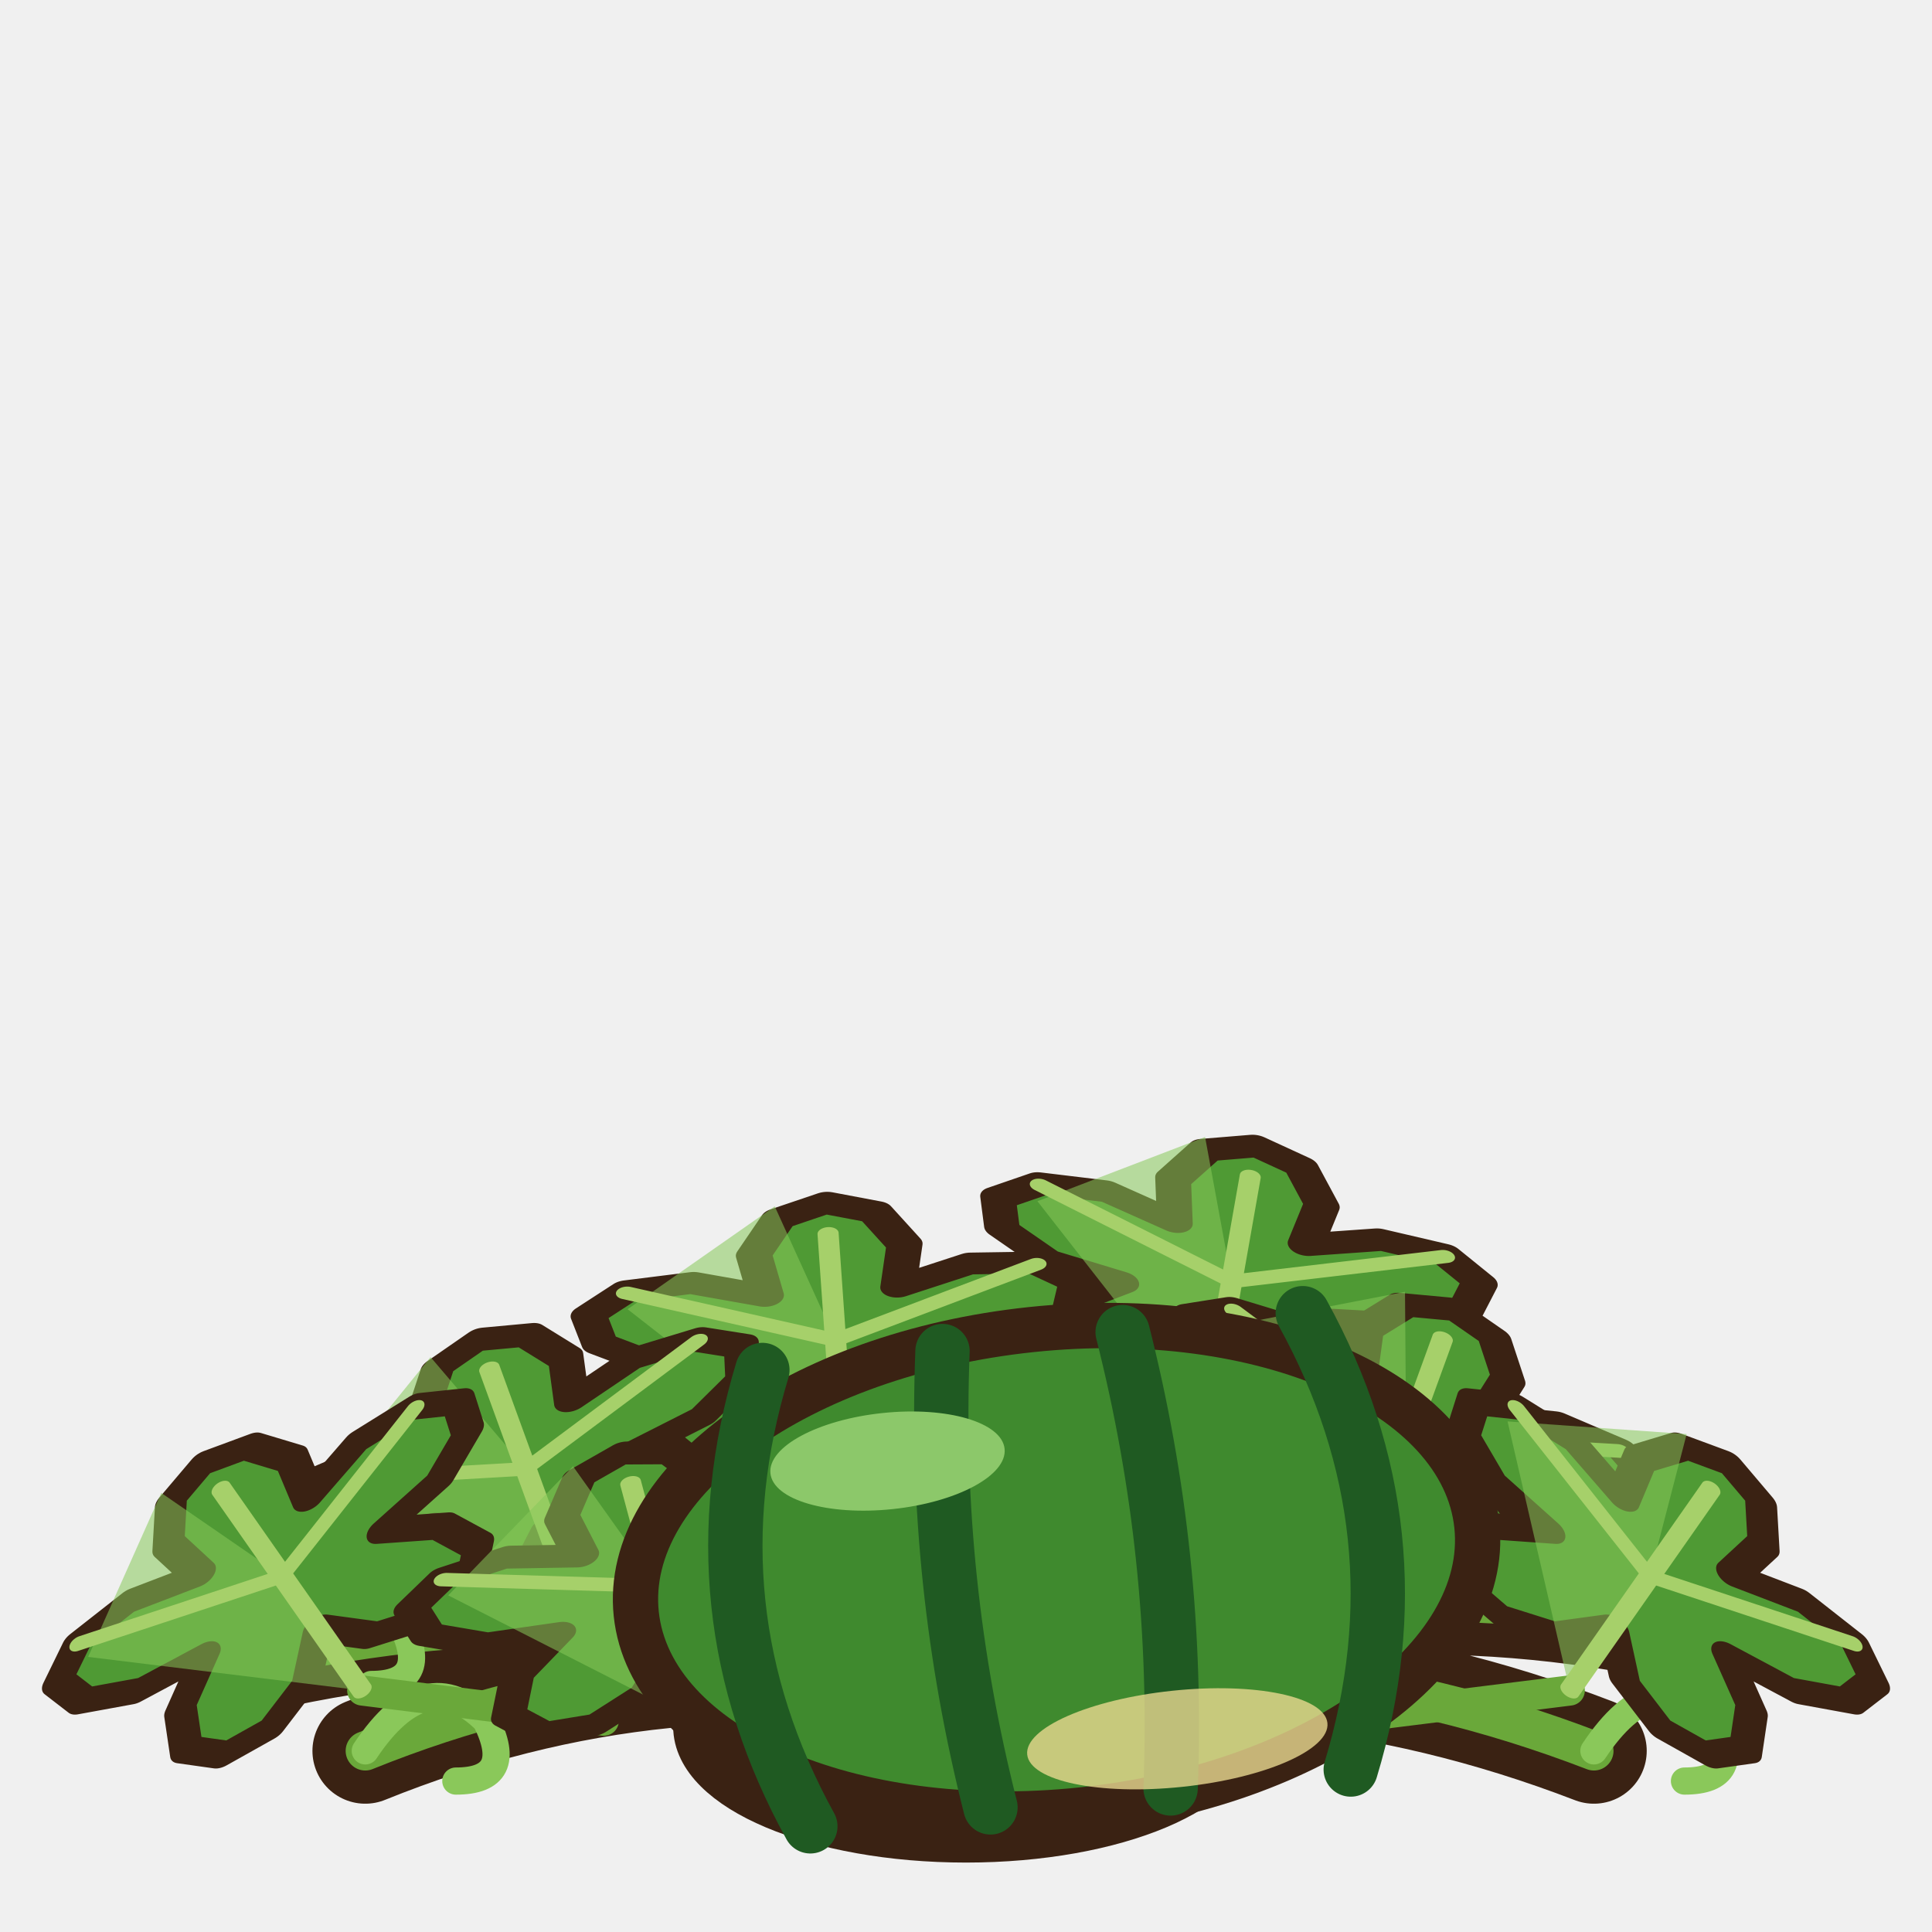
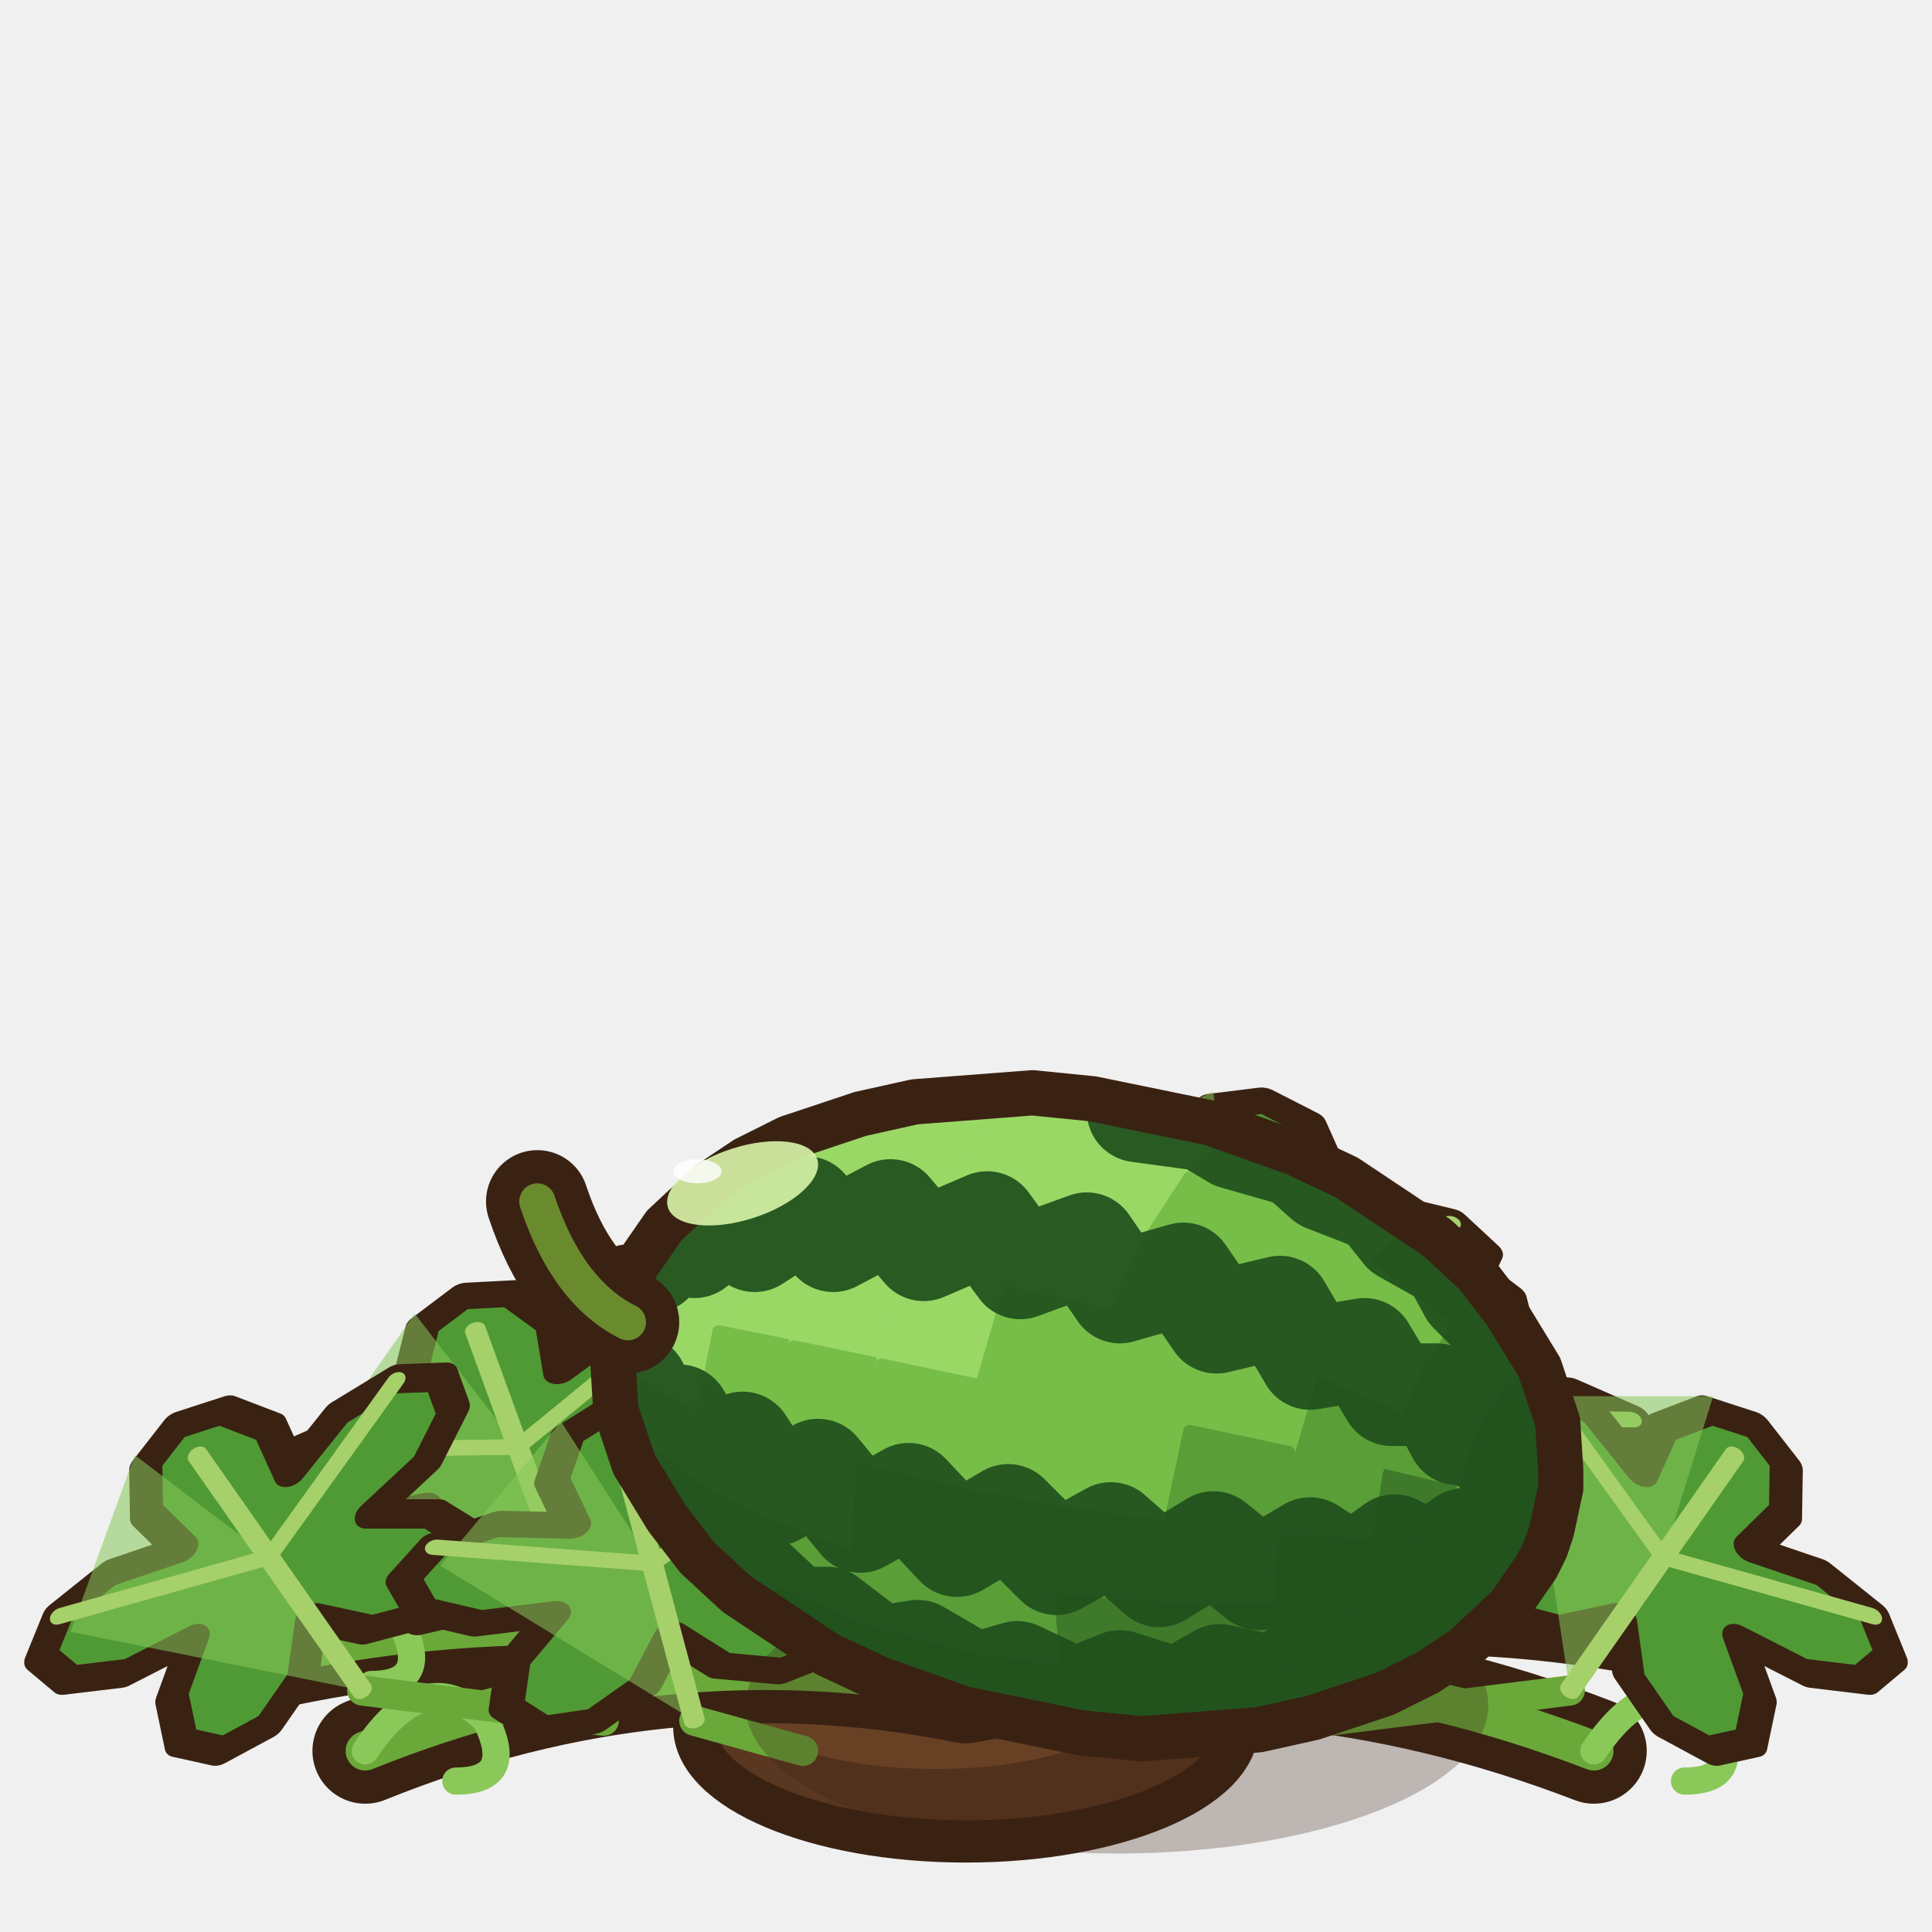
<svg xmlns="http://www.w3.org/2000/svg" viewBox="0 0 64 64" width="64" height="64">
  <g stroke-linejoin="round" stroke-linecap="round" transform="translate(32 56) scale(1)">
    <ellipse cx="0" cy="1.2" rx="9" ry="3.8" fill="#5a3720" stroke="#3a2213" stroke-width="1.4" />
    <ellipse cx="-1" cy="0.4" rx="6.3" ry="2.2" fill="#7a4d2b" />
    <path d="M0 0Q-11.3 -3.6 -22.7 -1.2M0 0Q10.8 -4.2 21.6 -2.4M0 0Q10.4 -2 20.8 2M0 0Q-10 -2 -19.9 2" fill="none" stroke="#3a2213" stroke-width="3.5" />
    <path d="M0 0Q-11.3 -3.6 -22.7 -1.2M0 0Q10.8 -4.2 21.6 -2.4M0 0Q10.4 -2 20.8 2M0 0Q-10 -2 -19.9 2" fill="none" stroke="#6aa83a" stroke-width="1.3" />
    <path d="M-22.7 -1.2q2 -3 4 -1q1 2 -1 2M21.6 -2.4q2 -3 4 -1q1 2 -1 2M20.8 2q2 -3 4 -1q1 2 -1 2M-19.9 2q2 -3 4 -1q1 2 -1 2" fill="none" stroke="#8ac85a" stroke-width="0.9" />
    <path d="M4.8 -8L8 -9" fill="none" stroke="#6aa83a" stroke-width="1" />
-     <path d="M0 -15.3L1.6 -14.6L2.5 -12.7L2.2 -10.4L4.6 -11.4L6.8 -11.2L8.1 -10L7.8 -8.4L6.1 -7.1L3.6 -6.6L5.3 -4.9L5.9 -2.9L5 -1.5L3.2 -1.2L1.3 -2.2L0 -4.2L-1.3 -2.2L-3.2 -1.2L-5 -1.5L-5.9 -2.9L-5.3 -4.9L-3.6 -6.6L-6.1 -7.1L-7.8 -8.4L-8.1 -10L-6.8 -11.2L-4.6 -11.4L-2.2 -10.4L-2.5 -12.7L-1.6 -14.6Z" fill="#4f9a34" stroke="#3a2213" stroke-width="1.2" transform="translate(8 -9) rotate(10) scale(1 0.6)" />
-     <path d="M0 0L-6.8 -10.2L-1.7 -15.3L0 -7.7Z" fill="#86c85a" transform="translate(8 -9) rotate(10) scale(1 0.6)" opacity=".55" />
-     <path d="M0 0L0 -13.6M0 -7.7L6.8 -11.1M0 -7.7L-6.8 -11.1" fill="none" stroke="#a6d06a" stroke-width="0.7" transform="translate(8 -9) rotate(10) scale(1 0.6)" />
+     <path d="M0 -15.3L1.6 -14.6L2.5 -12.7L2.2 -10.4L4.6 -11.4L6.8 -11.2L8.1 -10L7.8 -8.4L6.1 -7.1L3.6 -6.6L5.3 -4.9L5.9 -2.9L5 -1.5L3.2 -1.2L1.3 -2.2L0 -4.2L-1.3 -2.2L-3.2 -1.2L-5 -1.5L-5.9 -2.9L-5.3 -4.9L-3.6 -6.6L-6.1 -7.1L-7.8 -8.4L-8.1 -10L-6.8 -11.2L-4.6 -11.4L-2.2 -10.4L-2.5 -12.7L-1.6 -14.6Z" fill="#4f9a34" stroke="#3a2213" stroke-width="1.2" transform="translate(8 -9) rotate(10) scale(1 0.7)" />
+     <path d="M0 0L-6.8 -10.2L-1.7 -15.3L0 -7.7Z" fill="#86c85a" transform="translate(8 -9) rotate(10) scale(1 0.7)" opacity=".55" />
+     <path d="M0 0L0 -13.6M0 -7.7L6.8 -11.1M0 -7.7L-6.8 -11.1" fill="none" stroke="#a6d06a" stroke-width="0.7" transform="translate(8 -9) rotate(10) scale(1 0.7)" />
    <path d="M-2.4 -6L-4 -7" fill="none" stroke="#6aa83a" stroke-width="1" />
-     <path d="M0 -15.3L1.6 -14.6L2.5 -12.7L2.2 -10.4L4.6 -11.4L6.8 -11.2L8.1 -10L7.8 -8.4L6.1 -7.1L3.6 -6.6L5.3 -4.9L5.9 -2.9L5 -1.5L3.2 -1.2L1.3 -2.2L0 -4.2L-1.3 -2.2L-3.2 -1.2L-5 -1.5L-5.9 -2.9L-5.3 -4.9L-3.6 -6.6L-6.1 -7.1L-7.8 -8.4L-8.1 -10L-6.8 -11.2L-4.6 -11.4L-2.2 -10.4L-2.5 -12.7L-1.6 -14.6Z" fill="#4f9a34" stroke="#3a2213" stroke-width="1.2" transform="translate(-4 -7) rotate(-4) scale(1 0.6)" />
-     <path d="M0 0L-6.8 -10.2L-1.7 -15.3L0 -7.7Z" fill="#86c85a" transform="translate(-4 -7) rotate(-4) scale(1 0.6)" opacity=".55" />
-     <path d="M0 0L0 -13.6M0 -7.7L6.8 -11.1M0 -7.7L-6.8 -11.1" fill="none" stroke="#a6d06a" stroke-width="0.7" transform="translate(-4 -7) rotate(-4) scale(1 0.6)" />
+     <path d="M0 -15.3L1.6 -14.6L2.5 -12.7L2.2 -10.4L4.6 -11.4L6.8 -11.2L8.1 -10L7.8 -8.4L6.1 -7.1L3.6 -6.6L5.3 -4.9L5.9 -2.9L5 -1.5L3.2 -1.2L1.3 -2.2L0 -4.2L-1.3 -2.2L-3.2 -1.2L-5 -1.5L-5.9 -2.9L-5.3 -4.9L-3.6 -6.6L-6.1 -7.1L-7.8 -8.4L-8.1 -10L-6.8 -11.2L-4.6 -11.4L-2.2 -10.4L-2.5 -12.7L-1.6 -14.6Z" fill="#4f9a34" stroke="#3a2213" stroke-width="1.2" transform="translate(-4 -7) rotate(-4) scale(1 0.7)" />
+     <path d="M0 0L-6.8 -10.2L-1.7 -15.3L0 -7.7Z" fill="#86c85a" transform="translate(-4 -7) rotate(-4) scale(1 0.7)" opacity=".55" />
+     <path d="M0 0L0 -13.6M0 -7.7L6.8 -11.1M0 -7.7L-6.8 -11.1" fill="none" stroke="#a6d06a" stroke-width="0.7" transform="translate(-4 -7) rotate(-4) scale(1 0.7)" />
    <path d="M7.8 -3L13 -4" fill="none" stroke="#6aa83a" stroke-width="1" />
-     <path d="M0 -15.3L1.6 -14.6L2.5 -12.7L2.2 -10.4L4.6 -11.4L6.8 -11.2L8.1 -10L7.8 -8.4L6.1 -7.1L3.6 -6.6L5.3 -4.9L5.9 -2.9L5 -1.5L3.2 -1.2L1.3 -2.2L0 -4.2L-1.3 -2.2L-3.2 -1.2L-5 -1.5L-5.9 -2.9L-5.3 -4.9L-3.6 -6.6L-6.1 -7.1L-7.8 -8.4L-8.1 -10L-6.8 -11.2L-4.6 -11.4L-2.2 -10.4L-2.5 -12.7L-1.6 -14.6Z" fill="#4f9a34" stroke="#3a2213" stroke-width="1.2" transform="translate(13 -4) rotate(20) scale(1 0.6)" />
-     <path d="M0 0L-6.8 -10.2L-1.7 -15.3L0 -7.7Z" fill="#86c85a" transform="translate(13 -4) rotate(20) scale(1 0.6)" opacity=".55" />
-     <path d="M0 0L0 -13.6M0 -7.7L6.8 -11.1M0 -7.7L-6.8 -11.1" fill="none" stroke="#a6d06a" stroke-width="0.7" transform="translate(13 -4) rotate(20) scale(1 0.6)" />
+     <path d="M0 -15.3L1.6 -14.6L2.5 -12.7L2.2 -10.4L4.6 -11.4L6.8 -11.2L8.1 -10L7.8 -8.4L6.1 -7.1L3.6 -6.6L5.3 -4.9L5.9 -2.9L5 -1.5L3.2 -1.2L1.3 -2.2L0 -4.2L-1.3 -2.2L-3.2 -1.2L-5 -1.5L-5.9 -2.9L-5.3 -4.9L-3.6 -6.6L-6.1 -7.1L-7.8 -8.4L-8.1 -10L-6.8 -11.2L-4.6 -11.4L-2.2 -10.4L-2.5 -12.7L-1.6 -14.6Z" fill="#4f9a34" stroke="#3a2213" stroke-width="1.2" transform="translate(13 -4) rotate(20) scale(1 0.7)" />
+     <path d="M0 0L-6.8 -10.2L-1.7 -15.3L0 -7.7Z" fill="#86c85a" transform="translate(13 -4) rotate(20) scale(1 0.7)" opacity=".55" />
+     <path d="M0 0L0 -13.6M0 -7.7L6.8 -11.1M0 -7.7L-6.8 -11.1" fill="none" stroke="#a6d06a" stroke-width="0.7" transform="translate(13 -4) rotate(20) scale(1 0.7)" />
    <path d="M-7.8 -2L-13 -3" fill="none" stroke="#6aa83a" stroke-width="1" />
-     <path d="M0 -15.3L1.6 -14.6L2.5 -12.7L2.2 -10.4L4.6 -11.4L6.8 -11.2L8.1 -10L7.8 -8.4L6.1 -7.1L3.6 -6.6L5.3 -4.9L5.9 -2.9L5 -1.5L3.2 -1.2L1.3 -2.2L0 -4.2L-1.3 -2.2L-3.2 -1.2L-5 -1.5L-5.9 -2.9L-5.3 -4.9L-3.6 -6.6L-6.1 -7.1L-7.8 -8.4L-8.1 -10L-6.8 -11.2L-4.6 -11.4L-2.2 -10.4L-2.5 -12.7L-1.6 -14.6Z" fill="#4f9a34" stroke="#3a2213" stroke-width="1.2" transform="translate(-13 -3) rotate(-20) scale(1 0.6)" />
-     <path d="M0 0L-6.8 -10.2L-1.7 -15.3L0 -7.7Z" fill="#86c85a" transform="translate(-13 -3) rotate(-20) scale(1 0.6)" opacity=".55" />
-     <path d="M0 0L0 -13.6M0 -7.7L6.8 -11.1M0 -7.7L-6.8 -11.1" fill="none" stroke="#a6d06a" stroke-width="0.7" transform="translate(-13 -3) rotate(-20) scale(1 0.6)" />
+     <path d="M0 -15.3L1.6 -14.6L2.5 -12.7L2.2 -10.4L4.6 -11.4L6.8 -11.2L8.1 -10L7.8 -8.4L6.1 -7.1L3.6 -6.6L5.3 -4.9L5.9 -2.9L5 -1.5L3.2 -1.2L1.3 -2.2L0 -4.2L-1.3 -2.2L-3.2 -1.2L-5 -1.5L-5.9 -2.9L-5.3 -4.9L-3.6 -6.6L-6.1 -7.1L-7.8 -8.4L-8.1 -10L-6.8 -11.2L-4.6 -11.4L-2.2 -10.4L-2.5 -12.7L-1.6 -14.6Z" fill="#4f9a34" stroke="#3a2213" stroke-width="1.2" transform="translate(-13 -3) rotate(-20) scale(1 0.7)" />
+     <path d="M0 0L-6.8 -10.2L-1.7 -15.3L0 -7.7Z" fill="#86c85a" transform="translate(-13 -3) rotate(-20) scale(1 0.7)" opacity=".55" />
+     <path d="M0 0L0 -13.6M0 -7.7L6.8 -11.1M0 -7.7L-6.8 -11.1" fill="none" stroke="#a6d06a" stroke-width="0.7" transform="translate(-13 -3) rotate(-20) scale(1 0.7)" />
    <path d="M-12 1L-20 0" fill="none" stroke="#6aa83a" stroke-width="1" />
-     <path d="M0 -15.3L1.6 -14.6L2.5 -12.7L2.2 -10.4L4.6 -11.4L6.8 -11.2L8.1 -10L7.8 -8.4L6.1 -7.1L3.6 -6.6L5.3 -4.9L5.9 -2.9L5 -1.5L3.2 -1.2L1.3 -2.2L0 -4.2L-1.3 -2.2L-3.2 -1.2L-5 -1.5L-5.9 -2.9L-5.3 -4.9L-3.6 -6.6L-6.1 -7.1L-7.8 -8.4L-8.1 -10L-6.8 -11.2L-4.6 -11.4L-2.2 -10.4L-2.5 -12.7L-1.6 -14.6Z" fill="#4f9a34" stroke="#3a2213" stroke-width="1.2" transform="translate(-20 0) rotate(-35) scale(1 0.6)" />
-     <path d="M0 0L-6.8 -10.2L-1.7 -15.3L0 -7.7Z" fill="#86c85a" transform="translate(-20 0) rotate(-35) scale(1 0.6)" opacity=".55" />
-     <path d="M0 0L0 -13.6M0 -7.7L6.8 -11.1M0 -7.7L-6.8 -11.1" fill="none" stroke="#a6d06a" stroke-width="0.7" transform="translate(-20 0) rotate(-35) scale(1 0.6)" />
+     <path d="M0 -15.3L1.6 -14.6L2.5 -12.7L2.2 -10.4L4.6 -11.4L6.8 -11.2L8.1 -10L7.8 -8.4L6.1 -7.1L3.6 -6.6L5.3 -4.9L5.9 -2.9L5 -1.5L3.2 -1.2L1.3 -2.2L0 -4.2L-1.3 -2.2L-3.2 -1.2L-5 -1.5L-5.9 -2.9L-5.3 -4.9L-3.6 -6.6L-6.1 -7.1L-7.8 -8.4L-8.1 -10L-6.8 -11.2L-4.6 -11.4L-2.2 -10.4L-2.5 -12.7L-1.6 -14.6Z" fill="#4f9a34" stroke="#3a2213" stroke-width="1.2" transform="translate(-20 0) rotate(-35) scale(1 0.7)" />
+     <path d="M0 0L-6.8 -10.2L-1.7 -15.3L0 -7.7Z" fill="#86c85a" transform="translate(-20 0) rotate(-35) scale(1 0.7)" opacity=".55" />
+     <path d="M0 0L0 -13.6M0 -7.7L6.8 -11.1M0 -7.7L-6.8 -11.1" fill="none" stroke="#a6d06a" stroke-width="0.7" transform="translate(-20 0) rotate(-35) scale(1 0.7)" />
    <path d="M12 1L20 0" fill="none" stroke="#6aa83a" stroke-width="1" />
-     <path d="M0 -15.3L1.6 -14.6L2.5 -12.7L2.2 -10.4L4.6 -11.4L6.8 -11.2L8.1 -10L7.8 -8.4L6.1 -7.1L3.6 -6.6L5.3 -4.9L5.9 -2.9L5 -1.5L3.2 -1.2L1.3 -2.2L0 -4.2L-1.3 -2.2L-3.2 -1.2L-5 -1.5L-5.9 -2.9L-5.3 -4.9L-3.6 -6.6L-6.1 -7.1L-7.8 -8.4L-8.1 -10L-6.8 -11.2L-4.6 -11.4L-2.2 -10.4L-2.5 -12.7L-1.6 -14.6Z" fill="#4f9a34" stroke="#3a2213" stroke-width="1.2" transform="translate(20 0) rotate(35) scale(1 0.6)" />
-     <path d="M0 0L-6.8 -10.2L-1.7 -15.3L0 -7.7Z" fill="#86c85a" transform="translate(20 0) rotate(35) scale(1 0.6)" opacity=".55" />
-     <path d="M0 0L0 -13.6M0 -7.7L6.8 -11.1M0 -7.7L-6.8 -11.1" fill="none" stroke="#a6d06a" stroke-width="0.7" transform="translate(20 0) rotate(35) scale(1 0.6)" />
+     <path d="M0 -15.3L1.6 -14.6L2.5 -12.7L2.2 -10.4L4.6 -11.4L6.8 -11.2L8.1 -10L7.8 -8.4L6.1 -7.1L3.6 -6.6L5.3 -4.9L5.9 -2.9L5 -1.5L3.2 -1.2L1.3 -2.2L0 -4.2L-1.3 -2.2L-3.2 -1.2L-5 -1.5L-5.9 -2.9L-5.3 -4.9L-3.6 -6.6L-6.1 -7.1L-7.8 -8.4L-8.1 -10L-6.8 -11.2L-4.6 -11.4L-2.2 -10.4L-2.5 -12.7L-1.6 -14.6Z" fill="#4f9a34" stroke="#3a2213" stroke-width="1.2" transform="translate(20 0) rotate(35) scale(1 0.7)" />
+     <path d="M0 0L-6.8 -10.2L-1.7 -15.3L0 -7.7Z" fill="#86c85a" transform="translate(20 0) rotate(35) scale(1 0.7)" opacity=".55" />
+     <path d="M0 0L0 -13.6M0 -7.7L6.8 -11.1M0 -7.7L-6.8 -11.1" fill="none" stroke="#a6d06a" stroke-width="0.7" transform="translate(20 0) rotate(35) scale(1 0.7)" />
    <path d="M-5.4 2L-9 1" fill="none" stroke="#6aa83a" stroke-width="1" />
-     <path d="M0 -15.3L1.6 -14.6L2.5 -12.7L2.2 -10.4L4.6 -11.4L6.8 -11.2L8.1 -10L7.8 -8.4L6.1 -7.1L3.6 -6.6L5.3 -4.9L5.9 -2.9L5 -1.5L3.2 -1.2L1.3 -2.2L0 -4.2L-1.3 -2.2L-3.2 -1.2L-5 -1.5L-5.9 -2.9L-5.3 -4.9L-3.6 -6.6L-6.1 -7.1L-7.8 -8.4L-8.1 -10L-6.8 -11.2L-4.6 -11.4L-2.2 -10.4L-2.5 -12.7L-1.6 -14.6Z" fill="#4f9a34" stroke="#3a2213" stroke-width="1.2" transform="translate(-9 1) rotate(-15) scale(1 0.6)" />
-     <path d="M0 0L-6.8 -10.2L-1.7 -15.3L0 -7.7Z" fill="#86c85a" transform="translate(-9 1) rotate(-15) scale(1 0.6)" opacity=".55" />
-     <path d="M0 0L0 -13.6M0 -7.7L6.8 -11.1M0 -7.7L-6.8 -11.1" fill="none" stroke="#a6d06a" stroke-width="0.7" transform="translate(-9 1) rotate(-15) scale(1 0.6)" />
-     <ellipse cx="3" cy="-4" rx="14" ry="8" fill="#3f8a2e" stroke="#3a2213" stroke-width="1.5" transform="rotate(-6 3 -4)" />
-     <path d="M-6 -11.6Q-9.2 -4 -6 3.6M0 -11.6Q-1.1 -4 0 3.6M6 -11.6Q7.1 -4 6 3.6M12 -11.6Q15.2 -4 12 3.6" fill="none" stroke="#1f5a22" stroke-width="1.8" transform="rotate(-6 3 -4)" />
-     <ellipse cx="-2.6" cy="-7.6" rx="3.9" ry="1.6" fill="#8cc86a" transform="rotate(-6 -2.6 -7.6)" />
-     <ellipse cx="7" cy="1.6" rx="5" ry="1.6" fill="#e8d890" transform="rotate(-6 7 1.6)" opacity=".8" />
+     <path d="M0 -15.3L1.6 -14.6L2.5 -12.7L2.2 -10.4L4.6 -11.4L6.8 -11.2L8.1 -10L7.8 -8.4L6.1 -7.1L3.6 -6.6L5.3 -4.9L5.9 -2.9L5 -1.5L3.2 -1.2L1.3 -2.2L0 -4.2L-1.3 -2.2L-3.2 -1.2L-5 -1.5L-5.9 -2.9L-5.3 -4.9L-3.6 -6.6L-6.1 -7.1L-7.8 -8.4L-8.1 -10L-6.8 -11.2L-4.6 -11.4L-2.2 -10.4L-2.5 -12.7L-1.6 -14.6Z" fill="#4f9a34" stroke="#3a2213" stroke-width="1.2" transform="translate(-9 1) rotate(-15) scale(1 0.7)" />
+     <path d="M0 0L-6.8 -10.2L-1.7 -15.3L0 -7.7Z" fill="#86c85a" transform="translate(-9 1) rotate(-15) scale(1 0.7)" opacity=".55" />
+     <path d="M0 0L0 -13.6M0 -7.7L6.8 -11.1M0 -7.7L-6.8 -11.1" fill="none" stroke="#a6d06a" stroke-width="0.7" transform="translate(-9 1) rotate(-15) scale(1 0.7)" />
+     <ellipse cx="5" cy="0.5" rx="12.3" ry="4.9" fill="#3a2213" opacity=".28" />
+     <clipPath id="crop-watermelon-s5-rind">
+       <path d="M19.7 -7.3L19.7 -6.7L19.4 -5.3L19.2 -4.7L18.9 -4.1L18 -2.8L18 -2.8L16.5 -1.4L15.3 -0.6L13.9 0.1L11.5 0.9L9.7 1.3L5.8 1.6L3.8 1.4L-0.1 0.6L-2.9 -0.4L-4.6 -1.2L-7.6 -3.2L-8.9 -4.4L-9.9 -5.7L-11 -7.5L-11 -7.5L-11.6 -9.3L-11.6 -9.3L-11.7 -10.9L-11.7 -11.5L-11.4 -12.9L-11.2 -13.5L-10.9 -14.1L-10 -15.4L-10 -15.4L-8.5 -16.8L-7.3 -17.6L-5.9 -18.3L-3.5 -19.1L-1.7 -19.5L2.2 -19.8L4.2 -19.6L8.1 -18.8L10.9 -17.8L12.6 -17L15.6 -15L16.9 -13.8L17.9 -12.5L19 -10.7L19 -10.7L19.6 -8.9L19.6 -8.9Z" />
+     </clipPath>
+     <g clip-path="url(#crop-watermelon-s5-rind)">
+       <path d="M-11 -13.7L-10.2 -14.9L-9.6 -15.8L-10.8 -14.2Z" fill="#9ad866" stroke="#9ad866" stroke-width="0.4" />
+       <path d="M-11.7 -10.5L-11.4 -8.7L-11.5 -9.8L-11.7 -11.1Z" fill="#76be48" stroke="#76be48" stroke-width="0.4" />
+       <path d="M-9.6 -15.8L-7.8 -17.1L-7 -17.8L-9 -16.3Z" fill="#9ad866" stroke="#9ad866" stroke-width="0.4" />
+       <path d="M-11.3 -13.1L-10.7 -13.8L-10.2 -14.9L-11 -13.7Z" fill="#9ad866" stroke="#9ad866" stroke-width="0.4" />
+       <path d="M-11.7 -11.1L-11.5 -9.8L-11.4 -11.1L-11.7 -11.7Z" fill="#76be48" stroke="#76be48" stroke-width="0.4" />
+       <path d="M-11.2 -7.9L-10 -5.8L-10.4 -6.9L-11.4 -8.7Z" fill="#5a9e38" stroke="#5a9e38" stroke-width="0.4" />
+       <path d="M-11.5 -12.5L-11.2 -12.4L-10.7 -13.8L-11.3 -13.1Z" fill="#9ad866" stroke="#9ad866" stroke-width="0.4" />
+       <path d="M-11.7 -11.7L-11.4 -11.1L-11.2 -12.4L-11.5 -12.5Z" fill="#9ad866" stroke="#9ad866" stroke-width="0.4" />
+       <path d="M-7.4 -3.2L-4.9 -1.4L-5.7 -2.1L-8.2 -3.8Z" fill="#3f7a2a" stroke="#3f7a2a" stroke-width="0.4" />
+       <path d="M-10.2 -14.9L-8.7 -15.8L-7.8 -17.1L-9.6 -15.8Z" fill="#9ad866" stroke="#9ad866" stroke-width="0.4" />
+       <path d="M-7.8 -17.1L-5.4 -18L-4.4 -18.9L-7 -17.8Z" fill="#9ad866" stroke="#9ad866" stroke-width="0.4" />
+       <path d="M-1.4 -19.5L1.9 -19.5L3.1 -19.7L-0.3 -19.6Z" fill="#9ad866" stroke="#9ad866" stroke-width="0.4" />
+       <path d="M-11.4 -8.7L-10.4 -6.9L-10.5 -8.4L-11.5 -9.8Z" fill="#76be48" stroke="#76be48" stroke-width="0.4" />
+       <path d="M-10 -5.8L-8.2 -3.8L-8.7 -5.2L-10.4 -6.9Z" fill="#5a9e38" stroke="#5a9e38" stroke-width="0.4" />
+       <path d="M-4.9 -1.4L-1.9 0.1L-2.8 -0.7L-5.7 -2.1Z" fill="#3f7a2a" stroke="#3f7a2a" stroke-width="0.4" />
+       <path d="M-10.7 -13.8L-9.4 -14.2L-8.7 -15.8L-10.2 -14.9Z" fill="#9ad866" stroke="#9ad866" stroke-width="0.4" />
+       <path d="M-11.5 -9.8L-10.5 -8.4L-10.4 -10.3L-11.4 -11.1Z" fill="#76be48" stroke="#76be48" stroke-width="0.4" />
+       <path d="M1.9 -19.5L5.3 -19L6.6 -19.2L3.1 -19.7Z" fill="#76be48" stroke="#76be48" stroke-width="0.4" />
+       <path d="M-11.2 -12.4L-10 -12.2L-9.4 -14.2L-10.7 -13.8Z" fill="#9ad866" stroke="#9ad866" stroke-width="0.4" />
+       <path d="M-5.4 -18L-2.6 -18.4L-1.4 -19.5L-4.4 -18.9Z" fill="#9ad866" stroke="#9ad866" stroke-width="0.4" />
+       <path d="M-11.4 -11.1L-10.4 -10.3L-10 -12.2L-11.2 -12.4Z" fill="#9ad866" stroke="#9ad866" stroke-width="0.4" />
+       <path d="M-8.7 -15.8L-6.5 -16.4L-5.4 -18L-7.8 -17.1Z" fill="#9ad866" stroke="#9ad866" stroke-width="0.4" />
+       <path d="M-1.9 0.1L1.4 1L0.5 0.2L-2.8 -0.7Z" fill="#3f7a2a" stroke="#3f7a2a" stroke-width="0.4" />
+       <path d="M-8.2 -3.8L-5.7 -2.1L-6.3 -3.7L-8.7 -5.2Z" fill="#5a9e38" stroke="#5a9e38" stroke-width="0.4" />
+       <path d="M-10.4 -6.9L-8.7 -5.2L-8.8 -7.1L-10.5 -8.4Z" fill="#5a9e38" stroke="#5a9e38" stroke-width="0.4" />
+       <path d="M9.4 1.3L12.4 0.7L11.4 0.8L8.3 1.4Z" fill="#3f7a2a" stroke="#3f7a2a" stroke-width="0.4" />
+       <path d="M5.3 -19L8.7 -18.1L9.9 -18.3L6.6 -19.2Z" fill="#76be48" stroke="#76be48" stroke-width="0.4" />
+       <path d="M-2.6 -18.4L0.6 -18.4L1.9 -19.5L-1.4 -19.5Z" fill="#9ad866" stroke="#9ad866" stroke-width="0.4" />
+       <path d="M15.4 -15L17.4 -12.9L18 -12.4L16.2 -14.4Z" fill="#5a9e38" stroke="#5a9e38" stroke-width="0.4" />
+       <path d="M1.4 1L4.9 1.5L3.9 0.7L0.5 0.2Z" fill="#3f7a2a" stroke="#3f7a2a" stroke-width="0.4" />
+       <path d="M-9.4 -14.2L-7.4 -14.3L-6.5 -16.4L-8.7 -15.8Z" fill="#9ad866" stroke="#9ad866" stroke-width="0.4" />
+       <path d="M-10.5 -8.4L-8.8 -7.1L-8.7 -9.4L-10.4 -10.3Z" fill="#76be48" stroke="#76be48" stroke-width="0.4" />
+       <path d="M12.4 0.7L15 -0.4L14.2 -0.3L11.4 0.8Z" fill="#3f7a2a" stroke="#3f7a2a" stroke-width="0.4" />
+       <path d="M-5.7 -2.1L-2.8 -0.7L-3.4 -2.4L-6.3 -3.7Z" fill="#3f7a2a" stroke="#3f7a2a" stroke-width="0.4" />
+       <path d="M8.7 -18.1L11.8 -16.7L12.9 -16.8L9.9 -18.3Z" fill="#76be48" stroke="#76be48" stroke-width="0.4" />
+       <path d="M-6.5 -16.4L-3.8 -16.6L-2.6 -18.4L-5.4 -18Z" fill="#9ad866" stroke="#9ad866" stroke-width="0.4" />
+       <path d="M-10 -12.2L-8.2 -11.9L-7.4 -14.3L-9.4 -14.2Z" fill="#9ad866" stroke="#9ad866" stroke-width="0.4" />
+       <path d="M19.2 -10.2L19.5 -8L19.7 -7.7L19.4 -9.5Z" fill="#3f7a2a" stroke="#3f7a2a" stroke-width="0.4" />
+       <path d="M-10.4 -10.3L-8.7 -9.4L-8.2 -11.9L-10 -12.2Z" fill="#9ad866" stroke="#9ad866" stroke-width="0.4" />
+       <path d="M17.4 -12.9L18.7 -10.6L19.2 -10.2L18 -12.4Z" fill="#3f7a2a" stroke="#3f7a2a" stroke-width="0.4" />
+       <path d="M-8.7 -5.2L-6.3 -3.7L-6.5 -5.9L-8.8 -7.1Z" fill="#5a9e38" stroke="#5a9e38" stroke-width="0.4" />
+       <path d="M4.9 1.5L8.3 1.4L7.4 0.7L3.9 0.7Z" fill="#d9d08a" stroke="#d9d08a" stroke-width="0.4" />
+       <path d="M17.6 -2.4L18.8 -4L18.5 -3.8L17 -1.9Z" fill="#3f7a2a" stroke="#3f7a2a" stroke-width="0.4" />
+       <path d="M0.6 -18.4L4 -17.9L5.3 -19L1.9 -19.5Z" fill="#9ad866" stroke="#9ad866" stroke-width="0.4" />
+       <path d="M15 -0.4L17 -1.9L16.5 -1.8L14.2 -0.3Z" fill="#3f7a2a" stroke="#3f7a2a" stroke-width="0.4" />
+       <path d="M11.8 -16.7L14.5 -14.9L15.4 -15L12.9 -16.8Z" fill="#76be48" stroke="#76be48" stroke-width="0.4" />
+       <path d="M19.7 -6.4L19.1 -5.9L19.1 -5.9L19.5 -5.7Z" fill="#3f7a2a" stroke="#3f7a2a" stroke-width="0.4" />
+       <path d="M19.5 -5.7L19.1 -5.9L19.1 -5.9L19.3 -5.1Z" fill="#3f7a2a" stroke="#3f7a2a" stroke-width="0.4" />
+       <path d="M19.7 -7.1L19.1 -5.9L19.1 -5.9L19.7 -6.4Z" fill="#3f7a2a" stroke="#3f7a2a" stroke-width="0.4" />
+       <path d="M19.3 -5.1L19.1 -5.9L19.1 -5.9L19 -4.5Z" fill="#3f7a2a" stroke="#3f7a2a" stroke-width="0.4" />
+       <path d="M-2.8 -0.7L0.5 0.2L-0.1 -1.5L-3.4 -2.4Z" fill="#3f7a2a" stroke="#3f7a2a" stroke-width="0.4" />
+       <path d="M18.7 -10.6L19.3 -8.2L19.5 -8L19.2 -10.2Z" fill="#3f7a2a" stroke="#3f7a2a" stroke-width="0.4" />
+       <path d="M19.7 -7.7L19.1 -5.9L19.1 -5.9L19.7 -7.1Z" fill="#3f7a2a" stroke="#3f7a2a" stroke-width="0.4" />
+       <path d="M8.3 1.4L11.4 0.8L10.7 0.2L7.4 0.7Z" fill="#d9d08a" stroke="#d9d08a" stroke-width="0.4" />
+       <path d="M19 -4.5L19.1 -5.9L19.1 -5.9L18.8 -4Z" fill="#3f7a2a" stroke="#3f7a2a" stroke-width="0.4" />
+       <path d="M17 -1.9L18.5 -3.8L18.2 -3.7L16.5 -1.8Z" fill="#3f7a2a" stroke="#3f7a2a" stroke-width="0.4" />
+       <path d="M14.5 -14.9L16.7 -12.8L17.4 -12.9L15.4 -15Z" fill="#5a9e38" stroke="#5a9e38" stroke-width="0.4" />
+       <path d="M19.5 -8L19.1 -5.9L19.1 -5.9L19.7 -7.7Z" fill="#3f7a2a" stroke="#3f7a2a" stroke-width="0.4" />
+       <path d="M-7.4 -14.3L-4.9 -14.2L-3.8 -16.6L-6.5 -16.4Z" fill="#9ad866" stroke="#9ad866" stroke-width="0.4" />
+       <path d="M18.8 -4L19.1 -5.9L19.1 -5.9L18.5 -3.8Z" fill="#3f7a2a" stroke="#3f7a2a" stroke-width="0.4" />
+       <path d="M-3.8 -16.6L-0.7 -16.4L0.6 -18.4L-2.6 -18.4Z" fill="#9ad866" stroke="#9ad866" stroke-width="0.4" />
+       <path d="M4 -17.9L7.4 -17L8.7 -18.1L5.3 -19Z" fill="#9ad866" stroke="#9ad866" stroke-width="0.4" />
+       <path d="M-8.8 -7.1L-6.5 -5.9L-6.3 -8.6L-8.7 -9.4Z" fill="#76be48" stroke="#76be48" stroke-width="0.4" />
+       <path d="M19.3 -8.2L19.1 -5.9L19.1 -5.9L19.5 -8Z" fill="#3f7a2a" stroke="#3f7a2a" stroke-width="0.4" />
+       <path d="M11.4 0.8L14.2 -0.3L13.6 -0.8L10.7 0.2Z" fill="#3f7a2a" stroke="#3f7a2a" stroke-width="0.4" />
+       <path d="M18.5 -3.8L19.1 -5.9L19.1 -5.9L18.2 -3.7Z" fill="#3f7a2a" stroke="#3f7a2a" stroke-width="0.4" />
+       <path d="M16.7 -12.8L18.2 -10.5L18.7 -10.6L17.4 -12.9Z" fill="#5a9e38" stroke="#5a9e38" stroke-width="0.4" />
+       <path d="M-6.3 -3.7L-3.4 -2.4L-3.6 -4.8L-6.5 -5.9Z" fill="#5a9e38" stroke="#5a9e38" stroke-width="0.4" />
+       <path d="M19 -8.2L19.1 -5.9L19.1 -5.9L19.3 -8.2Z" fill="#3f7a2a" stroke="#3f7a2a" stroke-width="0.4" />
+       <path d="M18.2 -10.5L19 -8.2L19.3 -8.2L18.7 -10.6Z" fill="#3f7a2a" stroke="#3f7a2a" stroke-width="0.4" />
+       <path d="M18.2 -3.7L19.1 -5.9L19.1 -5.9L18 -3.9Z" fill="#3f7a2a" stroke="#3f7a2a" stroke-width="0.4" />
+       <path d="M0.5 0.2L3.9 0.7L3.3 -1L-0.1 -1.5Z" fill="#3f7a2a" stroke="#3f7a2a" stroke-width="0.4" />
+       <path d="M14.2 -0.3L16.5 -1.8L16.1 -2.2L13.6 -0.8Z" fill="#3f7a2a" stroke="#3f7a2a" stroke-width="0.4" />
+       <path d="M16.5 -1.8L18.2 -3.7L18 -3.9L16.1 -2.2Z" fill="#3f7a2a" stroke="#3f7a2a" stroke-width="0.4" />
+       <path d="M-8.2 -11.9L-5.7 -11.4L-4.9 -14.2L-7.4 -14.3Z" fill="#9ad866" stroke="#9ad866" stroke-width="0.4" />
+       <path d="M18.8 -7.9L19.1 -5.9L19.1 -5.9L19 -8.2Z" fill="#3f7a2a" stroke="#3f7a2a" stroke-width="0.4" />
+       <path d="M-8.7 -9.4L-6.3 -8.6L-5.7 -11.4L-8.2 -11.9Z" fill="#76be48" stroke="#76be48" stroke-width="0.4" />
+       <path d="M18 -3.9L19.1 -5.9L19.1 -5.9L17.8 -4.3Z" fill="#3f7a2a" stroke="#3f7a2a" stroke-width="0.4" />
+       <path d="M7.4 -17L10.6 -15.6L11.8 -16.7L8.7 -18.1Z" fill="#76be48" stroke="#76be48" stroke-width="0.4" />
+       <path d="M18.5 -7.5L19.1 -5.9L19.1 -5.9L18.8 -7.9Z" fill="#3f7a2a" stroke="#3f7a2a" stroke-width="0.4" />
+       <path d="M17.8 -4.3L19.1 -5.9L19.1 -5.9L17.8 -4.8Z" fill="#3f7a2a" stroke="#3f7a2a" stroke-width="0.4" />
+       <path d="M18.2 -6.9L19.1 -5.9L19.1 -5.9L18.5 -7.5Z" fill="#3f7a2a" stroke="#3f7a2a" stroke-width="0.4" />
+       <path d="M17.8 -4.8L19.1 -5.9L19.1 -5.9L17.8 -5.5Z" fill="#3f7a2a" stroke="#3f7a2a" stroke-width="0.4" />
+       <path d="M-0.7 -16.4L2.7 -15.9L4 -17.9L0.6 -18.4Z" fill="#9ad866" stroke="#9ad866" stroke-width="0.4" />
+       <path d="M18 -6.2L19.1 -5.9L19.1 -5.9L18.2 -6.9Z" fill="#3f7a2a" stroke="#3f7a2a" stroke-width="0.4" />
+       <path d="M3.9 0.7L7.4 0.7L6.8 -0.9L3.3 -1Z" fill="#3f7a2a" stroke="#3f7a2a" stroke-width="0.4" />
+       <path d="M17.8 -5.5L19.1 -5.9L19.1 -5.9L18 -6.2Z" fill="#3f7a2a" stroke="#3f7a2a" stroke-width="0.4" />
+       <path d="M17.6 -10L18.8 -7.9L19 -8.2L18.2 -10.5Z" fill="#3f7a2a" stroke="#3f7a2a" stroke-width="0.4" />
+       <path d="M10.6 -15.6L13.4 -14L14.5 -14.9L11.8 -16.7Z" fill="#76be48" stroke="#76be48" stroke-width="0.4" />
+       <path d="M16.1 -2.2L18 -3.9L17.8 -4.3L15.8 -2.9Z" fill="#3f7a2a" stroke="#3f7a2a" stroke-width="0.4" />
+       <path d="M-4.9 -14.2L-1.9 -13.8L-0.7 -16.4L-3.8 -16.6Z" fill="#9ad866" stroke="#9ad866" stroke-width="0.4" />
+       <path d="M15.8 -12.1L17.6 -10L18.2 -10.5L16.7 -12.8Z" fill="#5a9e38" stroke="#5a9e38" stroke-width="0.4" />
+       <path d="M-3.4 -2.4L-0.1 -1.5L-0.3 -4L-3.6 -4.8Z" fill="#5a9e38" stroke="#5a9e38" stroke-width="0.4" />
+       <path d="M13.4 -14L15.8 -12.1L16.7 -12.8L14.5 -14.9Z" fill="#5a9e38" stroke="#5a9e38" stroke-width="0.4" />
+       <path d="M-6.5 -5.9L-3.6 -4.8L-3.4 -7.7L-6.3 -8.6Z" fill="#76be48" stroke="#76be48" stroke-width="0.4" />
+       <path d="M7.4 0.7L10.7 0.2L10.2 -1.2L6.8 -0.9Z" fill="#3f7a2a" stroke="#3f7a2a" stroke-width="0.4" />
+       <path d="M13.6 -0.8L16.1 -2.2L15.8 -2.9L13.3 -1.9Z" fill="#3f7a2a" stroke="#3f7a2a" stroke-width="0.4" />
+       <path d="M10.7 0.2L13.6 -0.8L13.3 -1.9L10.2 -1.2Z" fill="#3f7a2a" stroke="#3f7a2a" stroke-width="0.4" />
+       <path d="M17 -9.1L18.5 -7.5L18.8 -7.9L17.6 -10Z" fill="#3f7a2a" stroke="#3f7a2a" stroke-width="0.4" />
+       <path d="M15.8 -2.9L17.8 -4.3L17.8 -4.8L15.7 -4Z" fill="#3f7a2a" stroke="#3f7a2a" stroke-width="0.4" />
+       <path d="M2.7 -15.9L6.1 -15L7.4 -17L4 -17.9Z" fill="#9ad866" stroke="#9ad866" stroke-width="0.4" />
+       <path d="M-5.7 -11.4L-2.8 -10.8L-1.9 -13.8L-4.9 -14.2Z" fill="#9ad866" stroke="#9ad866" stroke-width="0.4" />
+       <path d="M-6.3 -8.6L-3.4 -7.7L-2.8 -10.8L-5.7 -11.4Z" fill="#76be48" stroke="#76be48" stroke-width="0.4" />
+       <path d="M16.5 -8L18.2 -6.9L18.5 -7.5L17 -9.1Z" fill="#3f7a2a" stroke="#3f7a2a" stroke-width="0.4" />
+       <path d="M-0.1 -1.5L3.3 -1L3.1 -3.4L-0.3 -4Z" fill="#5a9e38" stroke="#5a9e38" stroke-width="0.4" />
+       <path d="M15.7 -4L17.8 -4.8L17.8 -5.5L15.8 -5.3Z" fill="#3f7a2a" stroke="#3f7a2a" stroke-width="0.4" />
+       <path d="M15 -10.8L17 -9.1L17.6 -10L15.8 -12.1Z" fill="#5a9e38" stroke="#5a9e38" stroke-width="0.4" />
+       <path d="M-1.9 -13.8L1.4 -13.2L2.7 -15.9L-0.7 -16.4Z" fill="#9ad866" stroke="#9ad866" stroke-width="0.4" />
+       <path d="M16.1 -6.6L18 -6.2L18.2 -6.9L16.5 -8Z" fill="#3f7a2a" stroke="#3f7a2a" stroke-width="0.4" />
+       <path d="M15.8 -5.3L17.8 -5.5L18 -6.2L16.1 -6.6Z" fill="#3f7a2a" stroke="#3f7a2a" stroke-width="0.4" />
+       <path d="M6.1 -15L9.4 -13.8L10.6 -15.6L7.4 -17Z" fill="#76be48" stroke="#76be48" stroke-width="0.4" />
+       <path d="M13.3 -1.9L15.8 -2.9L15.7 -4L13.1 -3.4Z" fill="#3f7a2a" stroke="#3f7a2a" stroke-width="0.4" />
+       <path d="M-3.6 -4.8L-0.3 -4L-0.1 -6.9L-3.4 -7.7Z" fill="#5a9e38" stroke="#5a9e38" stroke-width="0.4" />
+       <path d="M12.4 -12.4L15 -10.8L15.8 -12.1L13.4 -14Z" fill="#76be48" stroke="#76be48" stroke-width="0.4" />
+       <path d="M9.4 -13.8L12.4 -12.4L13.4 -14L10.6 -15.6Z" fill="#76be48" stroke="#76be48" stroke-width="0.4" />
+       <path d="M3.3 -1L6.8 -0.9L6.6 -3.1L3.1 -3.4Z" fill="#3f7a2a" stroke="#3f7a2a" stroke-width="0.4" />
+       <path d="M10.2 -1.2L13.3 -1.9L13.1 -3.4L10 -3.1Z" fill="#3f7a2a" stroke="#3f7a2a" stroke-width="0.4" />
+       <path d="M6.8 -0.9L10.2 -1.2L10 -3.1L6.6 -3.1Z" fill="#3f7a2a" stroke="#3f7a2a" stroke-width="0.4" />
+       <path d="M14.2 -9.1L16.5 -8L17 -9.1L15 -10.8Z" fill="#5a9e38" stroke="#5a9e38" stroke-width="0.4" />
+       <path d="M-2.8 -10.8L0.5 -10.1L1.4 -13.2L-1.9 -13.8Z" fill="#9ad866" stroke="#9ad866" stroke-width="0.4" />
+       <path d="M13.1 -3.4L15.7 -4L15.8 -5.3L13.3 -5.2Z" fill="#3f7a2a" stroke="#3f7a2a" stroke-width="0.4" />
+       <path d="M-3.4 -7.7L-0.1 -6.9L0.5 -10.1L-2.8 -10.8Z" fill="#76be48" stroke="#76be48" stroke-width="0.4" />
+       <path d="M1.4 -13.2L4.9 -12.4L6.1 -15L2.7 -15.9Z" fill="#9ad866" stroke="#9ad866" stroke-width="0.4" />
+       <path d="M-0.3 -4L3.1 -3.4L3.3 -6.3L-0.1 -6.9Z" fill="#5a9e38" stroke="#5a9e38" stroke-width="0.4" />
+       <path d="M13.6 -7.2L16.1 -6.6L16.5 -8L14.2 -9.1Z" fill="#5a9e38" stroke="#5a9e38" stroke-width="0.4" />
+       <path d="M13.3 -5.2L15.8 -5.3L16.1 -6.6L13.6 -7.2Z" fill="#3f7a2a" stroke="#3f7a2a" stroke-width="0.4" />
+       <path d="M11.4 -10.3L14.2 -9.1L15 -10.8L12.4 -12.4Z" fill="#76be48" stroke="#76be48" stroke-width="0.4" />
+       <path d="M4.9 -12.4L8.3 -11.4L9.4 -13.8L6.1 -15Z" fill="#76be48" stroke="#76be48" stroke-width="0.4" />
+       <path d="M10 -3.1L13.1 -3.4L13.3 -5.2L10.2 -5.4Z" fill="#3f7a2a" stroke="#3f7a2a" stroke-width="0.4" />
+       <path d="M8.3 -11.4L11.4 -10.3L12.4 -12.4L9.4 -13.8Z" fill="#76be48" stroke="#76be48" stroke-width="0.4" />
+       <path d="M3.1 -3.4L6.6 -3.1L6.8 -5.8L3.3 -6.3Z" fill="#5a9e38" stroke="#5a9e38" stroke-width="0.4" />
+       <path d="M0.5 -10.1L3.9 -9.4L4.9 -12.4L1.4 -13.2Z" fill="#76be48" stroke="#76be48" stroke-width="0.4" />
+       <path d="M6.6 -3.1L10 -3.1L10.2 -5.4L6.8 -5.8Z" fill="#5a9e38" stroke="#5a9e38" stroke-width="0.4" />
+       <path d="M-0.1 -6.9L3.3 -6.3L3.9 -9.4L0.5 -10.1Z" fill="#76be48" stroke="#76be48" stroke-width="0.4" />
+       <path d="M10.7 -7.9L13.6 -7.2L14.2 -9.1L11.4 -10.3Z" fill="#5a9e38" stroke="#5a9e38" stroke-width="0.4" />
+       <path d="M10.2 -5.4L13.3 -5.2L13.6 -7.2L10.7 -7.9Z" fill="#5a9e38" stroke="#5a9e38" stroke-width="0.4" />
+       <path d="M3.9 -9.4L7.4 -8.6L8.3 -11.4L4.9 -12.4Z" fill="#76be48" stroke="#76be48" stroke-width="0.4" />
+       <path d="M7.4 -8.6L10.7 -7.9L11.4 -10.3L8.3 -11.4Z" fill="#76be48" stroke="#76be48" stroke-width="0.4" />
+       <path d="M3.3 -6.3L6.8 -5.8L7.4 -8.6L3.9 -9.4Z" fill="#76be48" stroke="#76be48" stroke-width="0.4" />
+       <path d="M6.8 -5.8L10.2 -5.4L10.7 -7.9L7.4 -8.6Z" fill="#5a9e38" stroke="#5a9e38" stroke-width="0.4" />
+       <path d="M-11.6 -11L-11.4 -9.9L-10.9 -10.1L-10.4 -8.7L-9.5 -9.1L-8.6 -7.6L-7.4 -8.2L-6.3 -6.5L-4.9 -7.3L-3.5 -5.6L-1.9 -6.5L-0.3 -4.8L1.4 -5.8L3 -4.2L4.8 -5.2L6.4 -3.8L8.2 -4.9L9.7 -3.7L11.4 -4.7L12.8 -3.8L14.2 -4.8L15.4 -4.2L16.5 -5L17.4 -4.9L18.3 -5.5L18.9 -5.7M-10.7 -14.3L-10.4 -14.2L-9.5 -15.2L-9 -14.7L-7.7 -15.7L-7 -14.9L-5.3 -16L-4.4 -14.9L-2.5 -15.9L-1.4 -14.6L0.7 -15.5L1.8 -14L4 -14.8L5.1 -13.2L7.2 -13.8L8.3 -12.2L10.4 -12.7L11.4 -11L13.2 -11.3L14.1 -9.8L15.6 -9.8L16.3 -8.5L17.4 -8.3L18 -7.3L18.7 -6.9L19 -6.1M5.7 -19.2L7.9 -18.9L8.9 -18.3L11 -17.7L11.9 -16.9L13.7 -16.2L14.5 -15.2L16.1 -14.3L16.7 -13.2L17.8 -12.1L18.2 -11L18.9 -9.8L19 -8.7L19.3 -7.5L19.2 -6.4M19.7 -7.8L19.6 -6.9L19.3 -6.2M19.4 -5.4L19.3 -5.8M17.7 -2.5L18.5 -3.6L18.8 -4.4L19.1 -5.4M-10.8 -7.2L-10 -5.8L-9.3 -5.4L-8.1 -4L-7.2 -3.8L-5.7 -2.4L-4.6 -2.4L-2.9 -1.1L-1.6 -1.3L0.3 -0.2L1.7 -0.6L3.6 0.3L5.1 -0.3L7 0.3L8.4 -0.5L10.2 -0.1L11.5 -1L13.1 -0.9L14.3 -1.9L15.7 -2.1L16.6 -3.1L17.6 -3.6L18.3 -4.6L18.9 -5.4" fill="none" stroke="#1f4f1c" stroke-width="3.4" opacity=".92" />
+     </g>
+     <path d="M19.7 -7.3L19.7 -6.7L19.4 -5.3L19.2 -4.7L18.9 -4.1L18 -2.8L18 -2.8L16.5 -1.4L15.3 -0.6L13.9 0.1L11.5 0.9L9.7 1.3L5.8 1.6L3.8 1.4L-0.1 0.6L-2.9 -0.4L-4.6 -1.2L-7.6 -3.2L-8.9 -4.4L-9.9 -5.7L-11 -7.5L-11 -7.5L-11.6 -9.3L-11.6 -9.3L-11.7 -10.9L-11.7 -11.5L-11.4 -12.9L-11.2 -13.5L-10.9 -14.1L-10 -15.4L-10 -15.4L-8.5 -16.8L-7.3 -17.6L-5.9 -18.3L-3.5 -19.1L-1.7 -19.5L2.2 -19.8L4.2 -19.6L8.1 -18.8L10.9 -17.8L12.6 -17L15.6 -15L16.9 -13.8L17.9 -12.5L19 -10.7L19 -10.7L19.6 -8.9L19.6 -8.9Z" fill="none" stroke="#3a2213" stroke-width="1.5" />
+     <ellipse cx="-7.4" cy="-16.8" rx="2.6" ry="1.2" fill="#d8f4a8" transform="rotate(-18 -7.4 -16.8)" opacity=".9" />
+     <ellipse cx="-8.9" cy="-17.2" rx="0.8" ry="0.4" fill="#ffffff" opacity=".8" />
+     <path d="M-11.2 -12.2q-2 -1 -3 -4" fill="none" stroke="#3a2213" stroke-width="3.4" />
+     <path d="M-11.2 -12.2q-2 -1 -3 -4" fill="none" stroke="#6a8a2e" stroke-width="1.2" />
  </g>
</svg>
